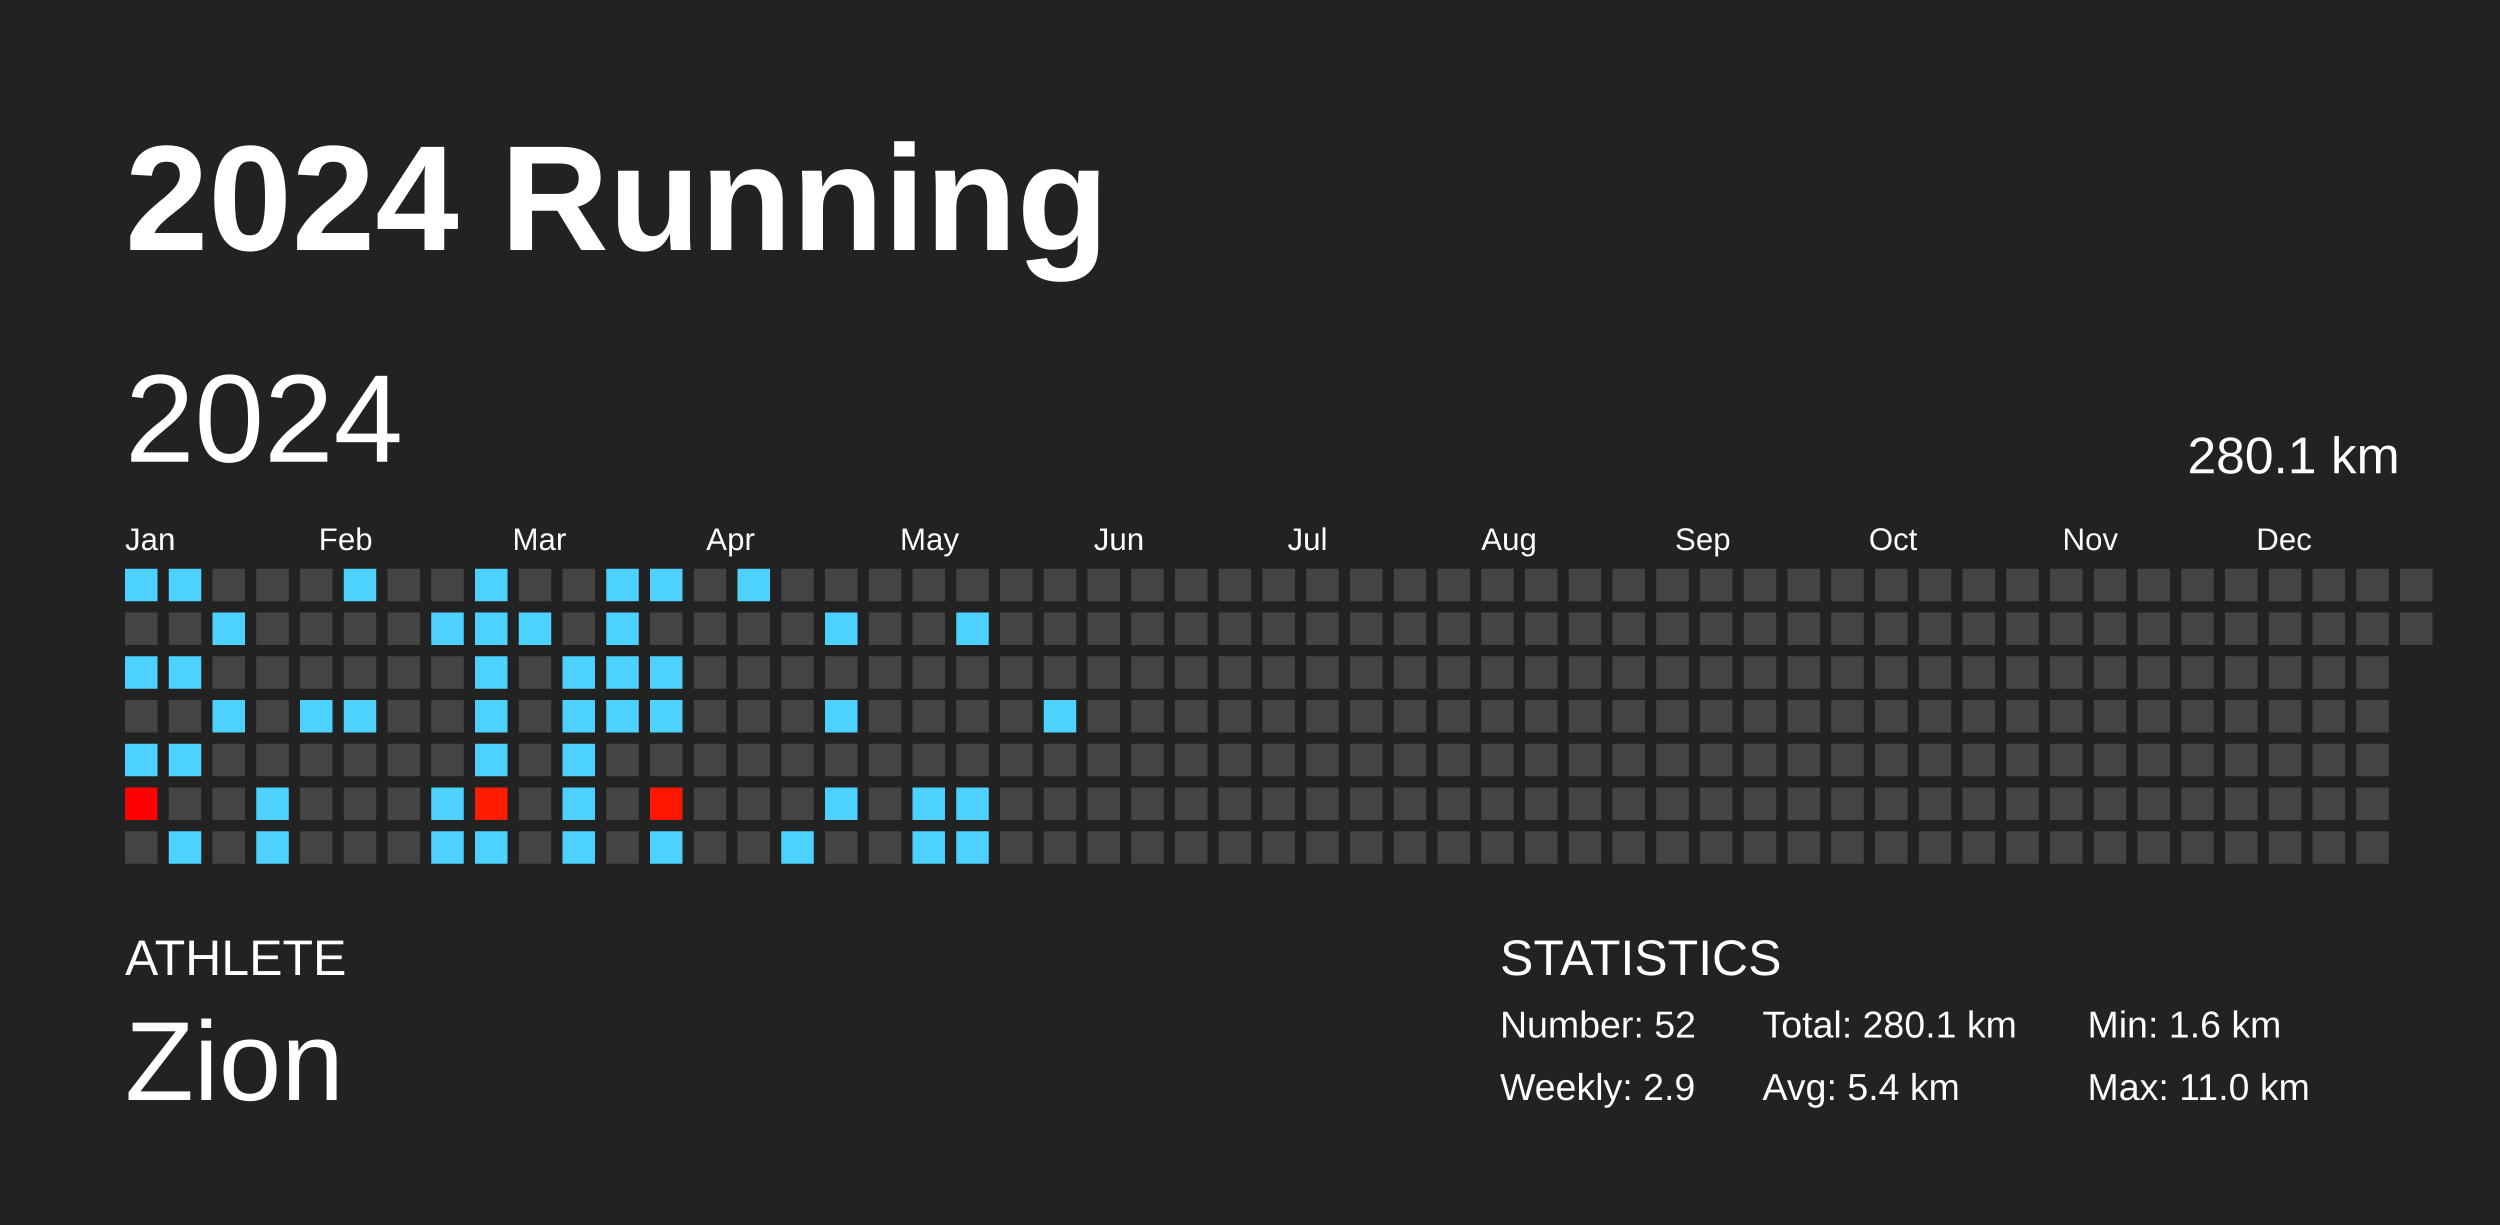
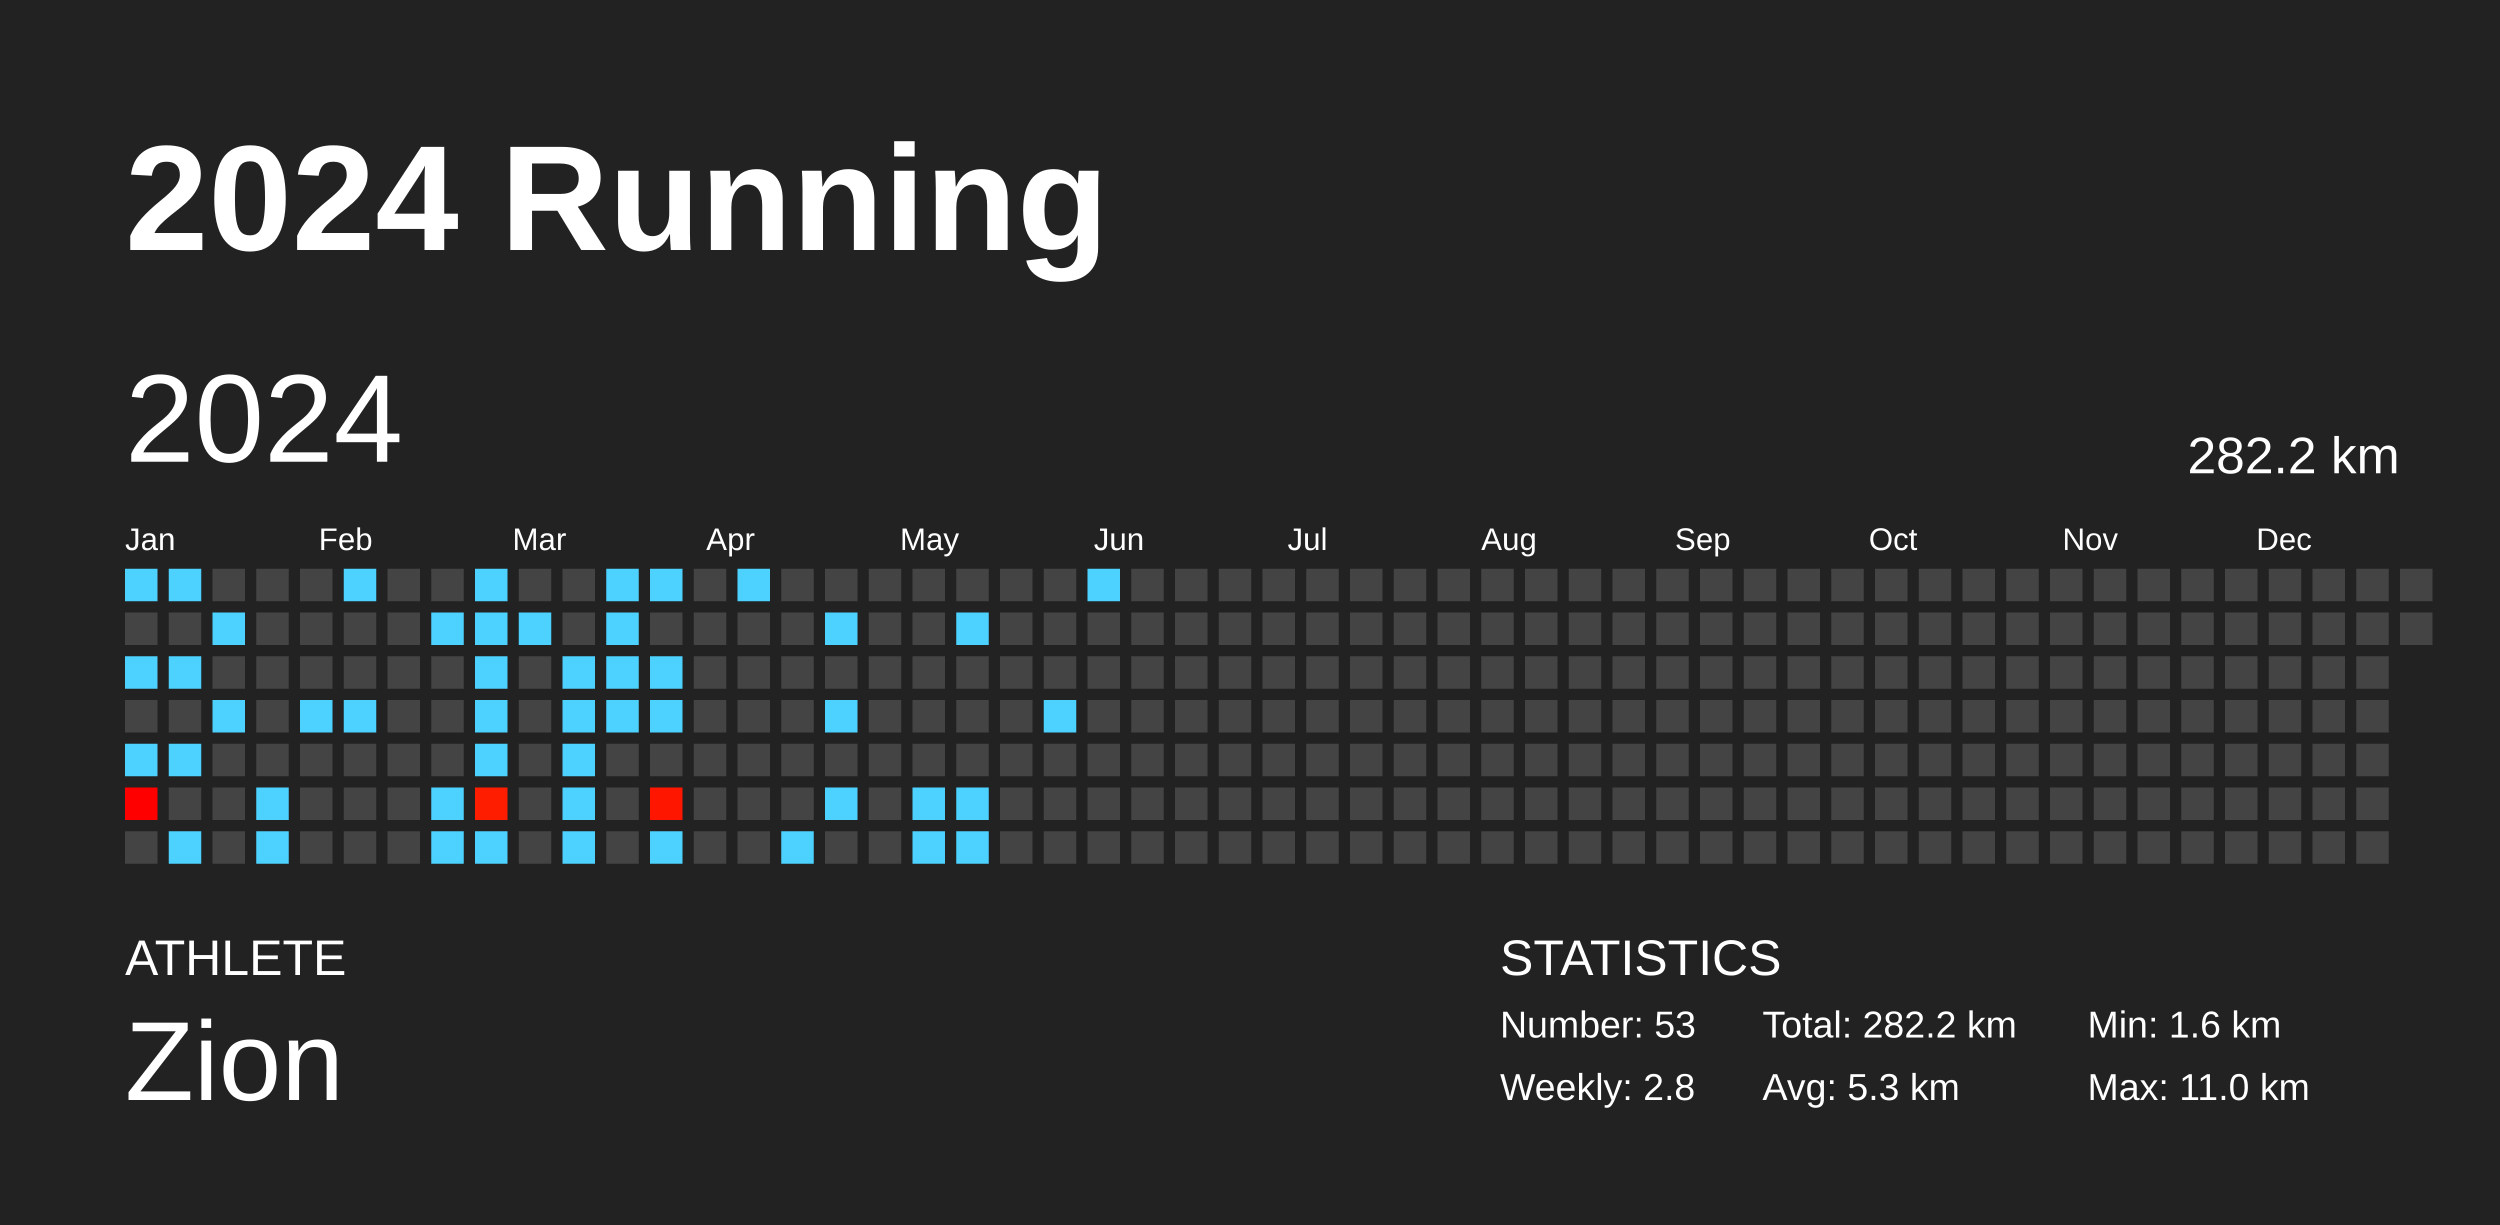
<svg xmlns="http://www.w3.org/2000/svg" baseProfile="full" height="98mm" version="1.1" viewBox="0,0,200,98" width="200mm">
  <defs />
  <rect fill="#222222" height="98" width="200" x="0" y="0" />
  <text fill="#FFFFFF" style="font-size:12px; font-family:Arial; font-weight:bold;" x="10" y="20">2024 Running</text>
  <text fill="#FFFFFF" style="font-size:4px; font-family:Arial" x="10" y="78">ATHLETE</text>
  <text fill="#FFFFFF" style="font-size:9px; font-family:Arial" x="10" y="88">Zion</text>
  <text fill="#FFFFFF" style="font-size:4px; font-family:Arial" x="120" y="78">STATISTICS</text>
-   <text fill="#FFFFFF" style="font-size:3px; font-family:Arial" x="120" y="83">Number: 52</text>
-   <text fill="#FFFFFF" style="font-size:3px; font-family:Arial" x="120" y="88">Weekly: 2.9</text>
-   <text fill="#FFFFFF" style="font-size:3px; font-family:Arial" x="141" y="83">Total: 280.1 km</text>
-   <text fill="#FFFFFF" style="font-size:3px; font-family:Arial" x="141" y="88">Avg: 5.4 km</text>
+   <text fill="#FFFFFF" style="font-size:3px; font-family:Arial" x="120" y="83">Number: 53</text>
+   <text fill="#FFFFFF" style="font-size:3px; font-family:Arial" x="120" y="88">Weekly: 2.8</text>
+   <text fill="#FFFFFF" style="font-size:3px; font-family:Arial" x="141" y="83">Total: 282.2 km</text>
+   <text fill="#FFFFFF" style="font-size:3px; font-family:Arial" x="141" y="88">Avg: 5.3 km</text>
  <text fill="#FFFFFF" style="font-size:3px; font-family:Arial" x="167" y="83">Min: 1.6 km</text>
  <text fill="#FFFFFF" style="font-size:3px; font-family:Arial" x="167" y="88">Max: 11.0 km</text>
  <text dominant-baseline="hanging" fill="#FFFFFF" style="font-size:10.0px; font-family:Arial;" x="10" y="30">2024</text>
-   <text dominant-baseline="hanging" fill="#FFFFFF" style="font-size:4.125px; font-family:Arial;" x="175" y="35">280.1 km</text>
+   <text dominant-baseline="hanging" fill="#FFFFFF" style="font-size:4.125px; font-family:Arial;" x="175" y="35">282.2 km</text>
  <text fill="#FFFFFF" style="font-size:2.5px; font-family:Arial" x="10.0" y="44">Jan</text>
  <text fill="#FFFFFF" style="font-size:2.5px; font-family:Arial" x="25.5" y="44">Feb</text>
  <text fill="#FFFFFF" style="font-size:2.5px; font-family:Arial" x="41.0" y="44">Mar</text>
  <text fill="#FFFFFF" style="font-size:2.5px; font-family:Arial" x="56.5" y="44">Apr</text>
  <text fill="#FFFFFF" style="font-size:2.5px; font-family:Arial" x="72.0" y="44">May</text>
  <text fill="#FFFFFF" style="font-size:2.5px; font-family:Arial" x="87.5" y="44">Jun</text>
  <text fill="#FFFFFF" style="font-size:2.5px; font-family:Arial" x="103.0" y="44">Jul</text>
  <text fill="#FFFFFF" style="font-size:2.5px; font-family:Arial" x="118.5" y="44">Aug</text>
  <text fill="#FFFFFF" style="font-size:2.5px; font-family:Arial" x="134.0" y="44">Sep</text>
  <text fill="#FFFFFF" style="font-size:2.5px; font-family:Arial" x="149.5" y="44">Oct</text>
  <text fill="#FFFFFF" style="font-size:2.5px; font-family:Arial" x="165.0" y="44">Nov</text>
  <text fill="#FFFFFF" style="font-size:2.5px; font-family:Arial" x="180.5" y="44">Dec</text>
  <rect fill="#4dd2ff" height="2.6" width="2.6" x="10.0" y="45.5" />
  <rect fill="#444444" height="2.6" width="2.6" x="10.0" y="49.0" />
  <rect fill="#4dd2ff" height="2.6" width="2.6" x="10.0" y="52.5" />
  <rect fill="#444444" height="2.6" width="2.6" x="10.0" y="56.0" />
  <rect fill="#4dd2ff" height="2.6" width="2.6" x="10.0" y="59.5" />
  <rect fill="#ff0000" height="2.6" width="2.6" x="10.0" y="63.0" />
  <rect fill="#444444" height="2.6" width="2.6" x="10.0" y="66.5" />
  <rect fill="#4dd2ff" height="2.6" width="2.6" x="13.5" y="45.5" />
  <rect fill="#444444" height="2.6" width="2.6" x="13.5" y="49.0" />
  <rect fill="#4dd2ff" height="2.6" width="2.6" x="13.5" y="52.5" />
  <rect fill="#444444" height="2.6" width="2.6" x="13.5" y="56.0" />
  <rect fill="#4dd2ff" height="2.6" width="2.6" x="13.5" y="59.5" />
  <rect fill="#444444" height="2.6" width="2.6" x="13.5" y="63.0" />
  <rect fill="#4dd2ff" height="2.6" width="2.6" x="13.5" y="66.5" />
  <rect fill="#444444" height="2.6" width="2.6" x="17.0" y="45.5" />
  <rect fill="#4dd2ff" height="2.6" width="2.6" x="17.0" y="49.0" />
  <rect fill="#444444" height="2.6" width="2.6" x="17.0" y="52.5" />
  <rect fill="#4dd2ff" height="2.6" width="2.6" x="17.0" y="56.0" />
  <rect fill="#444444" height="2.6" width="2.6" x="17.0" y="59.5" />
  <rect fill="#444444" height="2.6" width="2.6" x="17.0" y="63.0" />
  <rect fill="#444444" height="2.6" width="2.6" x="17.0" y="66.5" />
  <rect fill="#444444" height="2.6" width="2.6" x="20.5" y="45.5" />
  <rect fill="#444444" height="2.6" width="2.6" x="20.5" y="49.0" />
  <rect fill="#444444" height="2.6" width="2.6" x="20.5" y="52.5" />
  <rect fill="#444444" height="2.6" width="2.6" x="20.5" y="56.0" />
  <rect fill="#444444" height="2.6" width="2.6" x="20.5" y="59.5" />
  <rect fill="#4dd2ff" height="2.6" width="2.6" x="20.5" y="63.0" />
  <rect fill="#4dd2ff" height="2.6" width="2.6" x="20.5" y="66.5" />
  <rect fill="#444444" height="2.6" width="2.6" x="24.0" y="45.5" />
  <rect fill="#444444" height="2.6" width="2.6" x="24.0" y="49.0" />
  <rect fill="#444444" height="2.6" width="2.6" x="24.0" y="52.5" />
  <rect fill="#4dd2ff" height="2.6" width="2.6" x="24.0" y="56.0" />
  <rect fill="#444444" height="2.6" width="2.6" x="24.0" y="59.5" />
  <rect fill="#444444" height="2.6" width="2.6" x="24.0" y="63.0" />
  <rect fill="#444444" height="2.6" width="2.6" x="24.0" y="66.5" />
  <rect fill="#4dd2ff" height="2.6" width="2.6" x="27.5" y="45.5" />
  <rect fill="#444444" height="2.6" width="2.6" x="27.5" y="49.0" />
  <rect fill="#444444" height="2.6" width="2.6" x="27.5" y="52.5" />
  <rect fill="#4dd2ff" height="2.6" width="2.6" x="27.5" y="56.0" />
  <rect fill="#444444" height="2.6" width="2.6" x="27.5" y="59.5" />
  <rect fill="#444444" height="2.6" width="2.6" x="27.5" y="63.0" />
  <rect fill="#444444" height="2.6" width="2.6" x="27.5" y="66.5" />
  <rect fill="#444444" height="2.6" width="2.6" x="31.0" y="45.5" />
  <rect fill="#444444" height="2.6" width="2.6" x="31.0" y="49.0" />
  <rect fill="#444444" height="2.6" width="2.6" x="31.0" y="52.5" />
  <rect fill="#444444" height="2.6" width="2.6" x="31.0" y="56.0" />
  <rect fill="#444444" height="2.6" width="2.6" x="31.0" y="59.5" />
  <rect fill="#444444" height="2.6" width="2.6" x="31.0" y="63.0" />
  <rect fill="#444444" height="2.6" width="2.6" x="31.0" y="66.5" />
  <rect fill="#444444" height="2.6" width="2.6" x="34.5" y="45.5" />
  <rect fill="#4dd2ff" height="2.6" width="2.6" x="34.5" y="49.0" />
  <rect fill="#444444" height="2.6" width="2.6" x="34.5" y="52.5" />
  <rect fill="#444444" height="2.6" width="2.6" x="34.5" y="56.0" />
  <rect fill="#444444" height="2.6" width="2.6" x="34.5" y="59.5" />
  <rect fill="#4dd2ff" height="2.6" width="2.6" x="34.5" y="63.0" />
  <rect fill="#4dd2ff" height="2.6" width="2.6" x="34.5" y="66.5" />
  <rect fill="#4dd2ff" height="2.6" width="2.6" x="38.0" y="45.5" />
  <rect fill="#4dd2ff" height="2.6" width="2.6" x="38.0" y="49.0" />
  <rect fill="#4dd2ff" height="2.6" width="2.6" x="38.0" y="52.5" />
  <rect fill="#4dd2ff" height="2.6" width="2.6" x="38.0" y="56.0" />
  <rect fill="#4dd2ff" height="2.6" width="2.6" x="38.0" y="59.5" />
  <rect fill="#ff1d00" height="2.6" width="2.6" x="38.0" y="63.0" />
  <rect fill="#4dd2ff" height="2.6" width="2.6" x="38.0" y="66.5" />
  <rect fill="#444444" height="2.6" width="2.6" x="41.5" y="45.5" />
  <rect fill="#4dd2ff" height="2.6" width="2.6" x="41.5" y="49.0" />
  <rect fill="#444444" height="2.6" width="2.6" x="41.5" y="52.5" />
  <rect fill="#444444" height="2.6" width="2.6" x="41.5" y="56.0" />
  <rect fill="#444444" height="2.6" width="2.6" x="41.5" y="59.5" />
  <rect fill="#444444" height="2.6" width="2.6" x="41.5" y="63.0" />
  <rect fill="#444444" height="2.6" width="2.6" x="41.5" y="66.5" />
  <rect fill="#444444" height="2.6" width="2.6" x="45.0" y="45.5" />
  <rect fill="#444444" height="2.6" width="2.6" x="45.0" y="49.0" />
  <rect fill="#4dd2ff" height="2.6" width="2.6" x="45.0" y="52.5" />
  <rect fill="#4dd2ff" height="2.6" width="2.6" x="45.0" y="56.0" />
  <rect fill="#4dd2ff" height="2.6" width="2.6" x="45.0" y="59.5" />
  <rect fill="#4dd2ff" height="2.6" width="2.6" x="45.0" y="63.0" />
  <rect fill="#4dd2ff" height="2.6" width="2.6" x="45.0" y="66.5" />
  <rect fill="#4dd2ff" height="2.6" width="2.6" x="48.5" y="45.5" />
  <rect fill="#4dd2ff" height="2.6" width="2.6" x="48.5" y="49.0" />
  <rect fill="#4dd2ff" height="2.6" width="2.6" x="48.5" y="52.5" />
  <rect fill="#4dd2ff" height="2.6" width="2.6" x="48.5" y="56.0" />
  <rect fill="#444444" height="2.6" width="2.6" x="48.5" y="59.5" />
  <rect fill="#444444" height="2.6" width="2.6" x="48.5" y="63.0" />
  <rect fill="#444444" height="2.6" width="2.6" x="48.5" y="66.5" />
  <rect fill="#4dd2ff" height="2.6" width="2.6" x="52.0" y="45.5" />
  <rect fill="#444444" height="2.6" width="2.6" x="52.0" y="49.0" />
  <rect fill="#4dd2ff" height="2.6" width="2.6" x="52.0" y="52.5" />
  <rect fill="#4dd2ff" height="2.6" width="2.6" x="52.0" y="56.0" />
  <rect fill="#444444" height="2.6" width="2.6" x="52.0" y="59.5" />
  <rect fill="#ff1600" height="2.6" width="2.6" x="52.0" y="63.0" />
  <rect fill="#4dd2ff" height="2.6" width="2.6" x="52.0" y="66.5" />
  <rect fill="#444444" height="2.6" width="2.6" x="55.5" y="45.5" />
  <rect fill="#444444" height="2.6" width="2.6" x="55.5" y="49.0" />
  <rect fill="#444444" height="2.6" width="2.6" x="55.5" y="52.5" />
  <rect fill="#444444" height="2.6" width="2.6" x="55.5" y="56.0" />
  <rect fill="#444444" height="2.6" width="2.6" x="55.5" y="59.5" />
  <rect fill="#444444" height="2.6" width="2.6" x="55.5" y="63.0" />
  <rect fill="#444444" height="2.6" width="2.6" x="55.5" y="66.5" />
  <rect fill="#4dd2ff" height="2.6" width="2.6" x="59.0" y="45.5" />
  <rect fill="#444444" height="2.6" width="2.6" x="59.0" y="49.0" />
  <rect fill="#444444" height="2.6" width="2.6" x="59.0" y="52.5" />
  <rect fill="#444444" height="2.6" width="2.6" x="59.0" y="56.0" />
  <rect fill="#444444" height="2.6" width="2.6" x="59.0" y="59.5" />
  <rect fill="#444444" height="2.6" width="2.6" x="59.0" y="63.0" />
  <rect fill="#444444" height="2.6" width="2.6" x="59.0" y="66.5" />
  <rect fill="#444444" height="2.6" width="2.6" x="62.5" y="45.5" />
  <rect fill="#444444" height="2.6" width="2.6" x="62.5" y="49.0" />
  <rect fill="#444444" height="2.6" width="2.6" x="62.5" y="52.5" />
  <rect fill="#444444" height="2.6" width="2.6" x="62.5" y="56.0" />
  <rect fill="#444444" height="2.6" width="2.6" x="62.5" y="59.5" />
  <rect fill="#444444" height="2.6" width="2.6" x="62.5" y="63.0" />
  <rect fill="#4dd2ff" height="2.6" width="2.6" x="62.5" y="66.5" />
  <rect fill="#444444" height="2.6" width="2.6" x="66.0" y="45.5" />
  <rect fill="#4dd2ff" height="2.6" width="2.6" x="66.0" y="49.0" />
  <rect fill="#444444" height="2.6" width="2.6" x="66.0" y="52.5" />
  <rect fill="#4dd2ff" height="2.6" width="2.6" x="66.0" y="56.0" />
  <rect fill="#444444" height="2.6" width="2.6" x="66.0" y="59.5" />
  <rect fill="#4dd2ff" height="2.6" width="2.6" x="66.0" y="63.0" />
  <rect fill="#444444" height="2.6" width="2.6" x="66.0" y="66.5" />
  <rect fill="#444444" height="2.6" width="2.6" x="69.5" y="45.5" />
  <rect fill="#444444" height="2.6" width="2.6" x="69.5" y="49.0" />
  <rect fill="#444444" height="2.6" width="2.6" x="69.5" y="52.5" />
  <rect fill="#444444" height="2.6" width="2.6" x="69.5" y="56.0" />
  <rect fill="#444444" height="2.6" width="2.6" x="69.5" y="59.5" />
  <rect fill="#444444" height="2.6" width="2.6" x="69.5" y="63.0" />
  <rect fill="#444444" height="2.6" width="2.6" x="69.5" y="66.5" />
  <rect fill="#444444" height="2.6" width="2.6" x="73.0" y="45.5" />
  <rect fill="#444444" height="2.6" width="2.6" x="73.0" y="49.0" />
  <rect fill="#444444" height="2.6" width="2.6" x="73.0" y="52.5" />
  <rect fill="#444444" height="2.6" width="2.6" x="73.0" y="56.0" />
  <rect fill="#444444" height="2.6" width="2.6" x="73.0" y="59.5" />
  <rect fill="#4dd2ff" height="2.6" width="2.6" x="73.0" y="63.0" />
  <rect fill="#4dd2ff" height="2.6" width="2.6" x="73.0" y="66.5" />
  <rect fill="#444444" height="2.6" width="2.6" x="76.5" y="45.5" />
  <rect fill="#4dd2ff" height="2.6" width="2.6" x="76.5" y="49.0" />
  <rect fill="#444444" height="2.6" width="2.6" x="76.5" y="52.5" />
  <rect fill="#444444" height="2.6" width="2.6" x="76.5" y="56.0" />
  <rect fill="#444444" height="2.6" width="2.6" x="76.5" y="59.5" />
  <rect fill="#4dd2ff" height="2.6" width="2.6" x="76.5" y="63.0" />
  <rect fill="#4dd2ff" height="2.6" width="2.6" x="76.5" y="66.5" />
  <rect fill="#444444" height="2.6" width="2.6" x="80.0" y="45.5" />
  <rect fill="#444444" height="2.6" width="2.6" x="80.0" y="49.0" />
  <rect fill="#444444" height="2.6" width="2.6" x="80.0" y="52.5" />
  <rect fill="#444444" height="2.6" width="2.6" x="80.0" y="56.0" />
  <rect fill="#444444" height="2.6" width="2.6" x="80.0" y="59.5" />
  <rect fill="#444444" height="2.6" width="2.6" x="80.0" y="63.0" />
  <rect fill="#444444" height="2.6" width="2.6" x="80.0" y="66.5" />
  <rect fill="#444444" height="2.6" width="2.6" x="83.5" y="45.5" />
  <rect fill="#444444" height="2.6" width="2.6" x="83.5" y="49.0" />
  <rect fill="#444444" height="2.6" width="2.6" x="83.5" y="52.5" />
  <rect fill="#4dd2ff" height="2.6" width="2.6" x="83.5" y="56.0" />
  <rect fill="#444444" height="2.6" width="2.6" x="83.5" y="59.5" />
  <rect fill="#444444" height="2.6" width="2.6" x="83.5" y="63.0" />
  <rect fill="#444444" height="2.6" width="2.6" x="83.5" y="66.5" />
-   <rect fill="#444444" height="2.6" width="2.6" x="87.0" y="45.5" />
+   <rect fill="#4dd2ff" height="2.6" width="2.6" x="87.0" y="45.5" />
  <rect fill="#444444" height="2.6" width="2.6" x="87.0" y="49.0" />
  <rect fill="#444444" height="2.6" width="2.6" x="87.0" y="52.5" />
  <rect fill="#444444" height="2.6" width="2.6" x="87.0" y="56.0" />
  <rect fill="#444444" height="2.6" width="2.6" x="87.0" y="59.5" />
  <rect fill="#444444" height="2.6" width="2.6" x="87.0" y="63.0" />
  <rect fill="#444444" height="2.6" width="2.6" x="87.0" y="66.5" />
  <rect fill="#444444" height="2.6" width="2.6" x="90.5" y="45.5" />
  <rect fill="#444444" height="2.6" width="2.6" x="90.5" y="49.0" />
  <rect fill="#444444" height="2.6" width="2.6" x="90.5" y="52.5" />
  <rect fill="#444444" height="2.6" width="2.6" x="90.5" y="56.0" />
  <rect fill="#444444" height="2.6" width="2.6" x="90.5" y="59.5" />
  <rect fill="#444444" height="2.6" width="2.6" x="90.5" y="63.0" />
  <rect fill="#444444" height="2.6" width="2.6" x="90.5" y="66.5" />
  <rect fill="#444444" height="2.6" width="2.6" x="94.0" y="45.5" />
  <rect fill="#444444" height="2.6" width="2.6" x="94.0" y="49.0" />
  <rect fill="#444444" height="2.6" width="2.6" x="94.0" y="52.5" />
  <rect fill="#444444" height="2.6" width="2.6" x="94.0" y="56.0" />
  <rect fill="#444444" height="2.6" width="2.6" x="94.0" y="59.5" />
  <rect fill="#444444" height="2.6" width="2.6" x="94.0" y="63.0" />
  <rect fill="#444444" height="2.6" width="2.6" x="94.0" y="66.5" />
  <rect fill="#444444" height="2.6" width="2.6" x="97.5" y="45.5" />
  <rect fill="#444444" height="2.6" width="2.6" x="97.5" y="49.0" />
  <rect fill="#444444" height="2.6" width="2.6" x="97.5" y="52.5" />
  <rect fill="#444444" height="2.6" width="2.6" x="97.5" y="56.0" />
  <rect fill="#444444" height="2.6" width="2.6" x="97.5" y="59.5" />
  <rect fill="#444444" height="2.6" width="2.6" x="97.5" y="63.0" />
  <rect fill="#444444" height="2.6" width="2.6" x="97.5" y="66.5" />
  <rect fill="#444444" height="2.6" width="2.6" x="101.0" y="45.5" />
  <rect fill="#444444" height="2.6" width="2.6" x="101.0" y="49.0" />
  <rect fill="#444444" height="2.6" width="2.6" x="101.0" y="52.5" />
  <rect fill="#444444" height="2.6" width="2.6" x="101.0" y="56.0" />
  <rect fill="#444444" height="2.6" width="2.6" x="101.0" y="59.5" />
  <rect fill="#444444" height="2.6" width="2.6" x="101.0" y="63.0" />
  <rect fill="#444444" height="2.6" width="2.6" x="101.0" y="66.5" />
  <rect fill="#444444" height="2.6" width="2.6" x="104.5" y="45.5" />
  <rect fill="#444444" height="2.6" width="2.6" x="104.5" y="49.0" />
  <rect fill="#444444" height="2.6" width="2.6" x="104.5" y="52.5" />
  <rect fill="#444444" height="2.6" width="2.6" x="104.5" y="56.0" />
  <rect fill="#444444" height="2.6" width="2.6" x="104.5" y="59.5" />
  <rect fill="#444444" height="2.6" width="2.6" x="104.5" y="63.0" />
  <rect fill="#444444" height="2.6" width="2.6" x="104.5" y="66.5" />
  <rect fill="#444444" height="2.6" width="2.6" x="108.0" y="45.5" />
  <rect fill="#444444" height="2.6" width="2.6" x="108.0" y="49.0" />
  <rect fill="#444444" height="2.6" width="2.6" x="108.0" y="52.5" />
  <rect fill="#444444" height="2.6" width="2.6" x="108.0" y="56.0" />
  <rect fill="#444444" height="2.6" width="2.6" x="108.0" y="59.5" />
  <rect fill="#444444" height="2.6" width="2.6" x="108.0" y="63.0" />
  <rect fill="#444444" height="2.6" width="2.6" x="108.0" y="66.5" />
  <rect fill="#444444" height="2.6" width="2.6" x="111.5" y="45.5" />
  <rect fill="#444444" height="2.6" width="2.6" x="111.5" y="49.0" />
  <rect fill="#444444" height="2.6" width="2.6" x="111.5" y="52.5" />
  <rect fill="#444444" height="2.6" width="2.6" x="111.5" y="56.0" />
  <rect fill="#444444" height="2.6" width="2.6" x="111.5" y="59.5" />
  <rect fill="#444444" height="2.6" width="2.6" x="111.5" y="63.0" />
  <rect fill="#444444" height="2.6" width="2.6" x="111.5" y="66.5" />
  <rect fill="#444444" height="2.6" width="2.6" x="115.0" y="45.5" />
  <rect fill="#444444" height="2.6" width="2.6" x="115.0" y="49.0" />
  <rect fill="#444444" height="2.6" width="2.6" x="115.0" y="52.5" />
  <rect fill="#444444" height="2.6" width="2.6" x="115.0" y="56.0" />
  <rect fill="#444444" height="2.6" width="2.6" x="115.0" y="59.5" />
  <rect fill="#444444" height="2.6" width="2.6" x="115.0" y="63.0" />
  <rect fill="#444444" height="2.6" width="2.6" x="115.0" y="66.5" />
  <rect fill="#444444" height="2.6" width="2.6" x="118.5" y="45.5" />
  <rect fill="#444444" height="2.6" width="2.6" x="118.5" y="49.0" />
  <rect fill="#444444" height="2.6" width="2.6" x="118.5" y="52.5" />
  <rect fill="#444444" height="2.6" width="2.6" x="118.5" y="56.0" />
  <rect fill="#444444" height="2.6" width="2.6" x="118.5" y="59.5" />
  <rect fill="#444444" height="2.6" width="2.6" x="118.5" y="63.0" />
  <rect fill="#444444" height="2.6" width="2.6" x="118.5" y="66.5" />
  <rect fill="#444444" height="2.6" width="2.6" x="122.0" y="45.5" />
  <rect fill="#444444" height="2.6" width="2.6" x="122.0" y="49.0" />
  <rect fill="#444444" height="2.6" width="2.6" x="122.0" y="52.5" />
  <rect fill="#444444" height="2.6" width="2.6" x="122.0" y="56.0" />
  <rect fill="#444444" height="2.6" width="2.6" x="122.0" y="59.5" />
  <rect fill="#444444" height="2.6" width="2.6" x="122.0" y="63.0" />
  <rect fill="#444444" height="2.6" width="2.6" x="122.0" y="66.5" />
  <rect fill="#444444" height="2.6" width="2.6" x="125.5" y="45.5" />
  <rect fill="#444444" height="2.6" width="2.6" x="125.5" y="49.0" />
  <rect fill="#444444" height="2.6" width="2.6" x="125.5" y="52.5" />
  <rect fill="#444444" height="2.6" width="2.6" x="125.5" y="56.0" />
  <rect fill="#444444" height="2.6" width="2.6" x="125.5" y="59.5" />
  <rect fill="#444444" height="2.6" width="2.6" x="125.5" y="63.0" />
  <rect fill="#444444" height="2.6" width="2.6" x="125.5" y="66.5" />
  <rect fill="#444444" height="2.6" width="2.6" x="129.0" y="45.5" />
  <rect fill="#444444" height="2.6" width="2.6" x="129.0" y="49.0" />
  <rect fill="#444444" height="2.6" width="2.6" x="129.0" y="52.5" />
  <rect fill="#444444" height="2.6" width="2.6" x="129.0" y="56.0" />
  <rect fill="#444444" height="2.6" width="2.6" x="129.0" y="59.5" />
  <rect fill="#444444" height="2.6" width="2.6" x="129.0" y="63.0" />
  <rect fill="#444444" height="2.6" width="2.6" x="129.0" y="66.5" />
  <rect fill="#444444" height="2.6" width="2.6" x="132.5" y="45.5" />
  <rect fill="#444444" height="2.6" width="2.6" x="132.5" y="49.0" />
  <rect fill="#444444" height="2.6" width="2.6" x="132.5" y="52.5" />
  <rect fill="#444444" height="2.6" width="2.6" x="132.5" y="56.0" />
  <rect fill="#444444" height="2.6" width="2.6" x="132.5" y="59.5" />
  <rect fill="#444444" height="2.6" width="2.6" x="132.5" y="63.0" />
  <rect fill="#444444" height="2.6" width="2.6" x="132.5" y="66.5" />
  <rect fill="#444444" height="2.6" width="2.6" x="136.0" y="45.5" />
  <rect fill="#444444" height="2.6" width="2.6" x="136.0" y="49.0" />
  <rect fill="#444444" height="2.6" width="2.6" x="136.0" y="52.5" />
  <rect fill="#444444" height="2.6" width="2.6" x="136.0" y="56.0" />
  <rect fill="#444444" height="2.6" width="2.6" x="136.0" y="59.5" />
  <rect fill="#444444" height="2.6" width="2.6" x="136.0" y="63.0" />
  <rect fill="#444444" height="2.6" width="2.6" x="136.0" y="66.5" />
  <rect fill="#444444" height="2.6" width="2.6" x="139.5" y="45.5" />
  <rect fill="#444444" height="2.6" width="2.6" x="139.5" y="49.0" />
  <rect fill="#444444" height="2.6" width="2.6" x="139.5" y="52.5" />
  <rect fill="#444444" height="2.6" width="2.6" x="139.5" y="56.0" />
  <rect fill="#444444" height="2.6" width="2.6" x="139.5" y="59.5" />
  <rect fill="#444444" height="2.6" width="2.6" x="139.5" y="63.0" />
  <rect fill="#444444" height="2.6" width="2.6" x="139.5" y="66.5" />
  <rect fill="#444444" height="2.6" width="2.6" x="143.0" y="45.5" />
  <rect fill="#444444" height="2.6" width="2.6" x="143.0" y="49.0" />
  <rect fill="#444444" height="2.6" width="2.6" x="143.0" y="52.5" />
  <rect fill="#444444" height="2.6" width="2.6" x="143.0" y="56.0" />
  <rect fill="#444444" height="2.6" width="2.6" x="143.0" y="59.5" />
  <rect fill="#444444" height="2.6" width="2.6" x="143.0" y="63.0" />
  <rect fill="#444444" height="2.6" width="2.6" x="143.0" y="66.5" />
  <rect fill="#444444" height="2.6" width="2.6" x="146.5" y="45.5" />
  <rect fill="#444444" height="2.6" width="2.6" x="146.5" y="49.0" />
  <rect fill="#444444" height="2.6" width="2.6" x="146.5" y="52.5" />
  <rect fill="#444444" height="2.6" width="2.6" x="146.5" y="56.0" />
  <rect fill="#444444" height="2.6" width="2.6" x="146.5" y="59.5" />
  <rect fill="#444444" height="2.6" width="2.6" x="146.5" y="63.0" />
  <rect fill="#444444" height="2.6" width="2.6" x="146.5" y="66.5" />
  <rect fill="#444444" height="2.6" width="2.6" x="150.0" y="45.5" />
  <rect fill="#444444" height="2.6" width="2.6" x="150.0" y="49.0" />
  <rect fill="#444444" height="2.6" width="2.6" x="150.0" y="52.5" />
  <rect fill="#444444" height="2.6" width="2.6" x="150.0" y="56.0" />
  <rect fill="#444444" height="2.6" width="2.6" x="150.0" y="59.5" />
  <rect fill="#444444" height="2.6" width="2.6" x="150.0" y="63.0" />
  <rect fill="#444444" height="2.6" width="2.6" x="150.0" y="66.5" />
  <rect fill="#444444" height="2.6" width="2.6" x="153.5" y="45.5" />
  <rect fill="#444444" height="2.6" width="2.6" x="153.5" y="49.0" />
  <rect fill="#444444" height="2.6" width="2.6" x="153.5" y="52.5" />
  <rect fill="#444444" height="2.6" width="2.6" x="153.5" y="56.0" />
  <rect fill="#444444" height="2.6" width="2.6" x="153.5" y="59.5" />
  <rect fill="#444444" height="2.6" width="2.6" x="153.5" y="63.0" />
  <rect fill="#444444" height="2.6" width="2.6" x="153.5" y="66.5" />
  <rect fill="#444444" height="2.6" width="2.6" x="157.0" y="45.5" />
  <rect fill="#444444" height="2.6" width="2.6" x="157.0" y="49.0" />
  <rect fill="#444444" height="2.6" width="2.6" x="157.0" y="52.5" />
  <rect fill="#444444" height="2.6" width="2.6" x="157.0" y="56.0" />
  <rect fill="#444444" height="2.6" width="2.6" x="157.0" y="59.5" />
  <rect fill="#444444" height="2.6" width="2.6" x="157.0" y="63.0" />
  <rect fill="#444444" height="2.6" width="2.6" x="157.0" y="66.5" />
  <rect fill="#444444" height="2.6" width="2.6" x="160.5" y="45.5" />
  <rect fill="#444444" height="2.6" width="2.6" x="160.5" y="49.0" />
  <rect fill="#444444" height="2.6" width="2.6" x="160.5" y="52.5" />
  <rect fill="#444444" height="2.6" width="2.6" x="160.5" y="56.0" />
  <rect fill="#444444" height="2.6" width="2.6" x="160.5" y="59.5" />
  <rect fill="#444444" height="2.6" width="2.6" x="160.5" y="63.0" />
  <rect fill="#444444" height="2.6" width="2.6" x="160.5" y="66.5" />
  <rect fill="#444444" height="2.6" width="2.6" x="164.0" y="45.5" />
  <rect fill="#444444" height="2.6" width="2.6" x="164.0" y="49.0" />
  <rect fill="#444444" height="2.6" width="2.6" x="164.0" y="52.5" />
  <rect fill="#444444" height="2.6" width="2.6" x="164.0" y="56.0" />
  <rect fill="#444444" height="2.6" width="2.6" x="164.0" y="59.5" />
  <rect fill="#444444" height="2.6" width="2.6" x="164.0" y="63.0" />
  <rect fill="#444444" height="2.6" width="2.6" x="164.0" y="66.5" />
  <rect fill="#444444" height="2.6" width="2.6" x="167.5" y="45.5" />
  <rect fill="#444444" height="2.6" width="2.6" x="167.5" y="49.0" />
  <rect fill="#444444" height="2.6" width="2.6" x="167.5" y="52.5" />
  <rect fill="#444444" height="2.6" width="2.6" x="167.5" y="56.0" />
  <rect fill="#444444" height="2.6" width="2.6" x="167.5" y="59.5" />
  <rect fill="#444444" height="2.6" width="2.6" x="167.5" y="63.0" />
  <rect fill="#444444" height="2.6" width="2.6" x="167.5" y="66.5" />
  <rect fill="#444444" height="2.6" width="2.6" x="171.0" y="45.5" />
  <rect fill="#444444" height="2.6" width="2.6" x="171.0" y="49.0" />
  <rect fill="#444444" height="2.6" width="2.6" x="171.0" y="52.5" />
  <rect fill="#444444" height="2.6" width="2.6" x="171.0" y="56.0" />
  <rect fill="#444444" height="2.6" width="2.6" x="171.0" y="59.5" />
  <rect fill="#444444" height="2.6" width="2.6" x="171.0" y="63.0" />
  <rect fill="#444444" height="2.6" width="2.6" x="171.0" y="66.5" />
  <rect fill="#444444" height="2.6" width="2.6" x="174.5" y="45.5" />
  <rect fill="#444444" height="2.6" width="2.6" x="174.5" y="49.0" />
  <rect fill="#444444" height="2.6" width="2.6" x="174.5" y="52.5" />
  <rect fill="#444444" height="2.6" width="2.6" x="174.5" y="56.0" />
  <rect fill="#444444" height="2.6" width="2.6" x="174.5" y="59.5" />
  <rect fill="#444444" height="2.6" width="2.6" x="174.5" y="63.0" />
  <rect fill="#444444" height="2.6" width="2.6" x="174.5" y="66.5" />
  <rect fill="#444444" height="2.6" width="2.6" x="178.0" y="45.5" />
  <rect fill="#444444" height="2.6" width="2.6" x="178.0" y="49.0" />
  <rect fill="#444444" height="2.6" width="2.6" x="178.0" y="52.5" />
  <rect fill="#444444" height="2.6" width="2.6" x="178.0" y="56.0" />
  <rect fill="#444444" height="2.6" width="2.6" x="178.0" y="59.5" />
  <rect fill="#444444" height="2.6" width="2.6" x="178.0" y="63.0" />
  <rect fill="#444444" height="2.6" width="2.6" x="178.0" y="66.5" />
  <rect fill="#444444" height="2.6" width="2.6" x="181.5" y="45.5" />
  <rect fill="#444444" height="2.6" width="2.6" x="181.5" y="49.0" />
  <rect fill="#444444" height="2.6" width="2.6" x="181.5" y="52.5" />
  <rect fill="#444444" height="2.6" width="2.6" x="181.5" y="56.0" />
  <rect fill="#444444" height="2.6" width="2.6" x="181.5" y="59.5" />
  <rect fill="#444444" height="2.6" width="2.6" x="181.5" y="63.0" />
  <rect fill="#444444" height="2.6" width="2.6" x="181.5" y="66.5" />
  <rect fill="#444444" height="2.6" width="2.6" x="185.0" y="45.5" />
  <rect fill="#444444" height="2.6" width="2.6" x="185.0" y="49.0" />
  <rect fill="#444444" height="2.6" width="2.6" x="185.0" y="52.5" />
  <rect fill="#444444" height="2.6" width="2.6" x="185.0" y="56.0" />
  <rect fill="#444444" height="2.6" width="2.6" x="185.0" y="59.5" />
  <rect fill="#444444" height="2.6" width="2.6" x="185.0" y="63.0" />
  <rect fill="#444444" height="2.6" width="2.6" x="185.0" y="66.5" />
  <rect fill="#444444" height="2.6" width="2.6" x="188.5" y="45.5" />
  <rect fill="#444444" height="2.6" width="2.6" x="188.5" y="49.0" />
  <rect fill="#444444" height="2.6" width="2.6" x="188.5" y="52.5" />
  <rect fill="#444444" height="2.6" width="2.6" x="188.5" y="56.0" />
  <rect fill="#444444" height="2.6" width="2.6" x="188.5" y="59.5" />
  <rect fill="#444444" height="2.6" width="2.6" x="188.5" y="63.0" />
  <rect fill="#444444" height="2.6" width="2.6" x="188.5" y="66.5" />
  <rect fill="#444444" height="2.6" width="2.6" x="192.0" y="45.5" />
  <rect fill="#444444" height="2.6" width="2.6" x="192.0" y="49.0" />
</svg>
